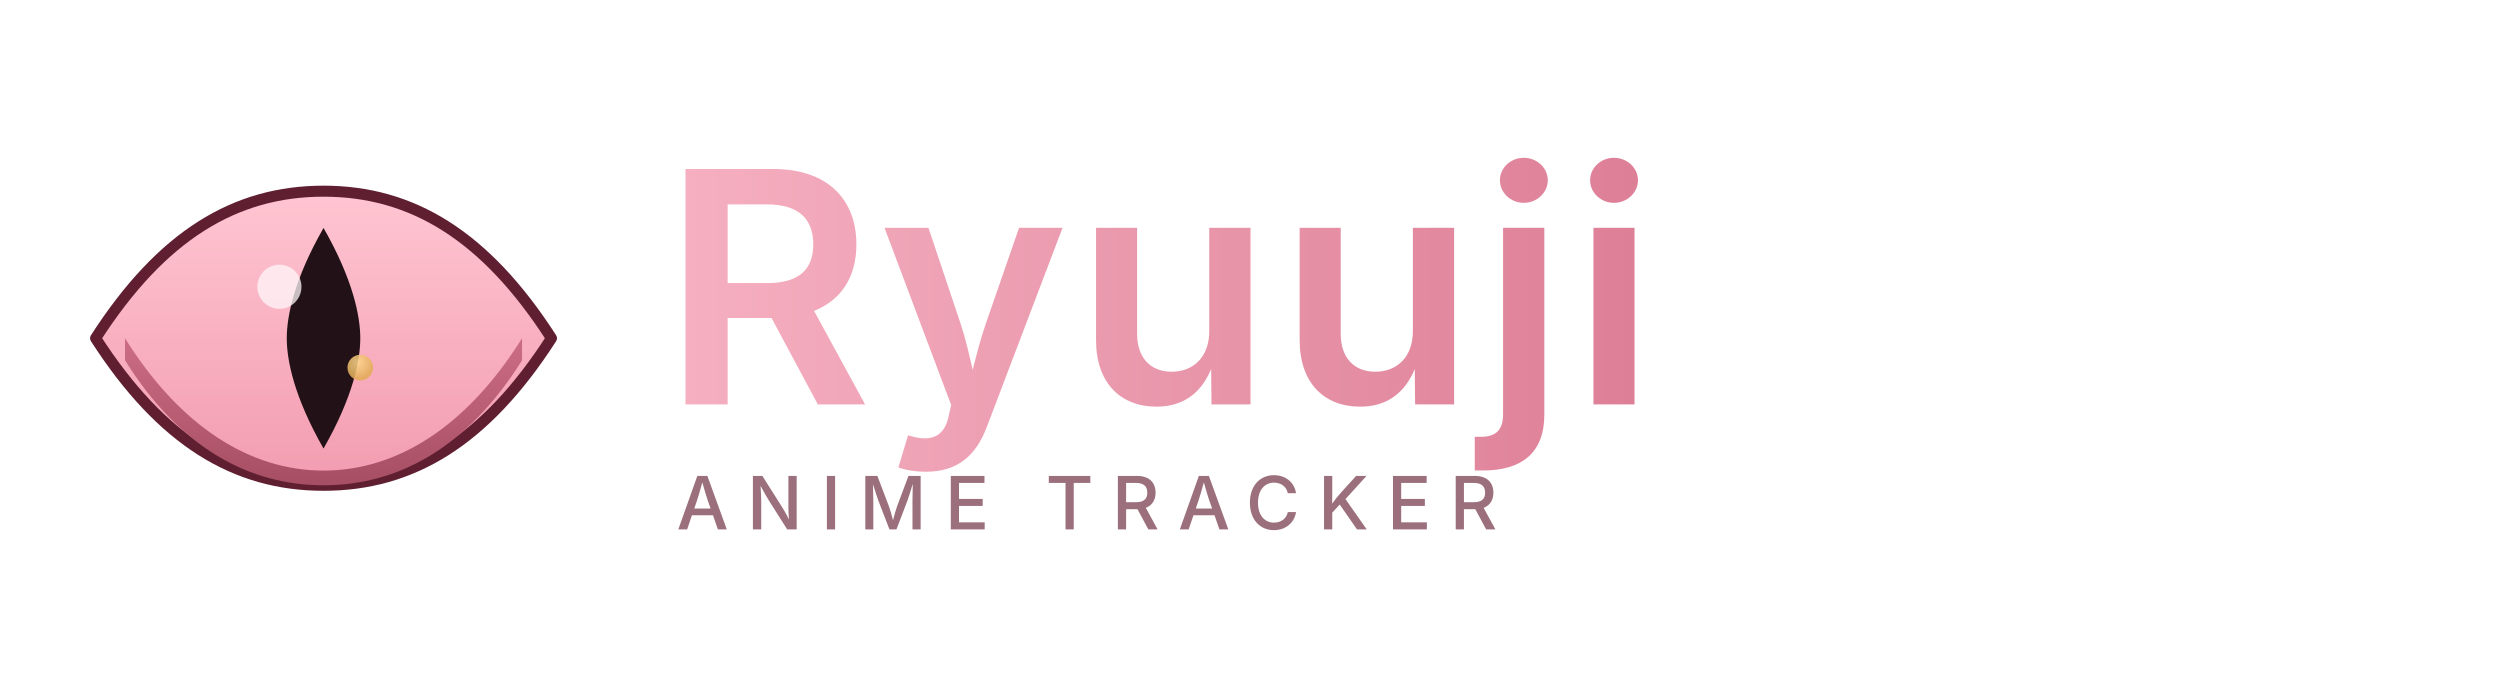
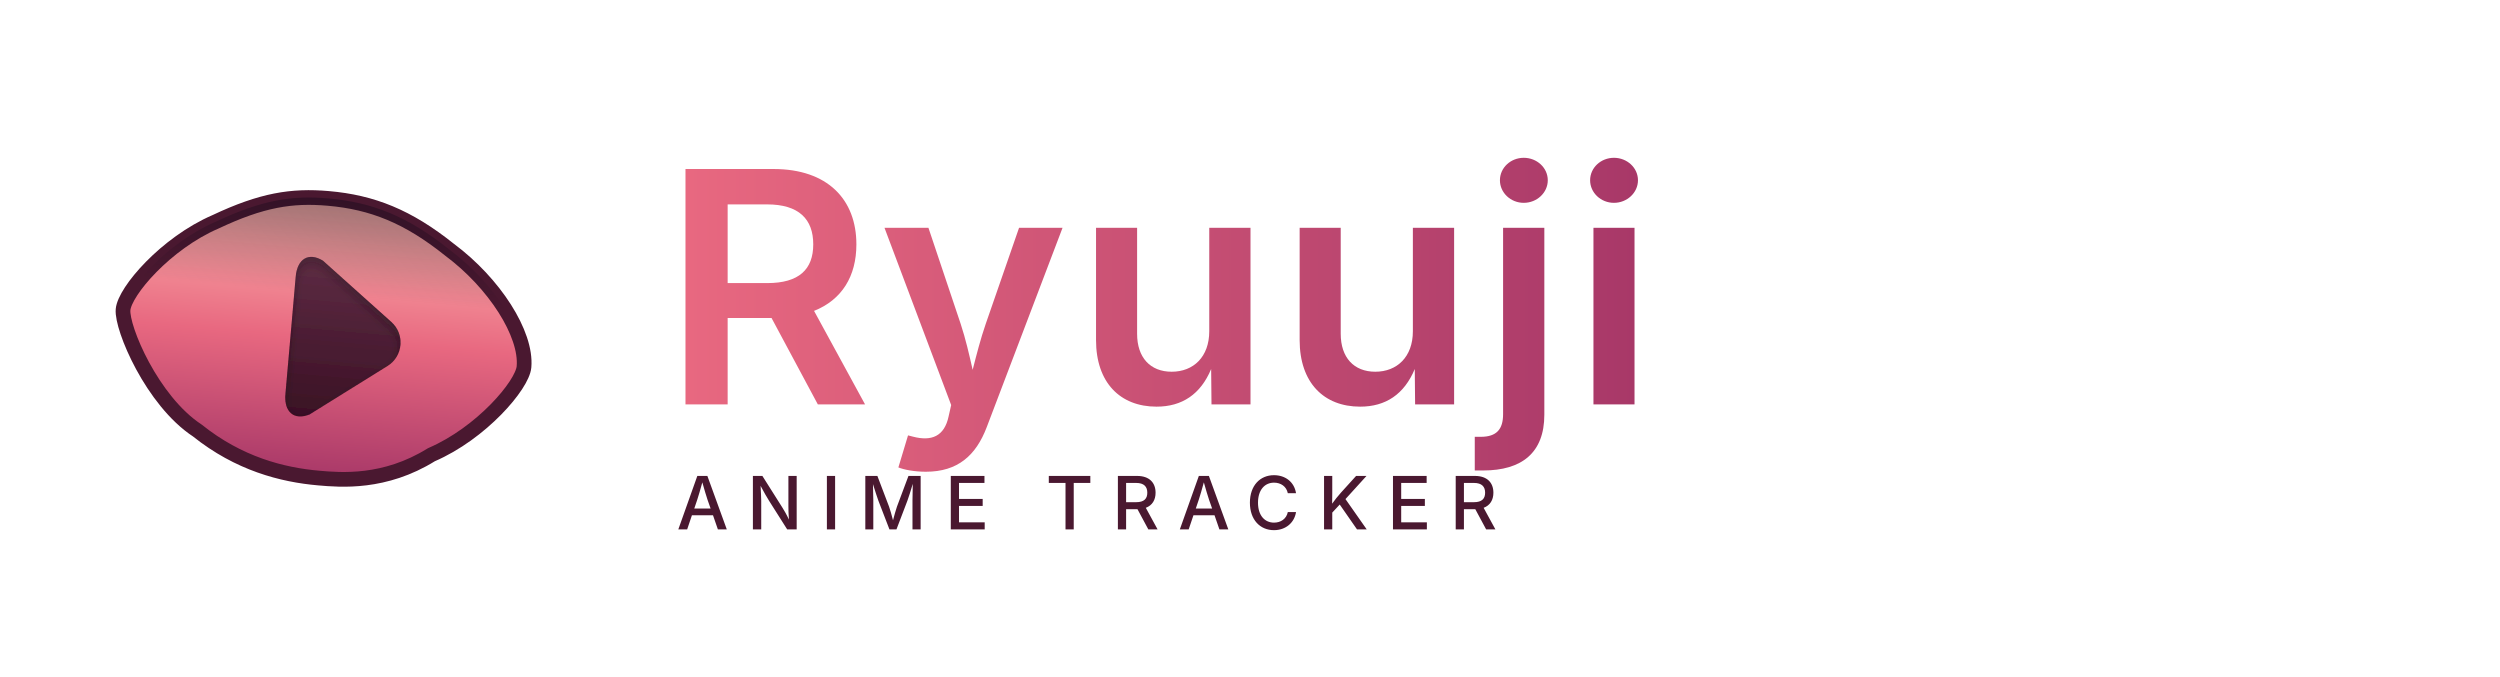
<svg xmlns="http://www.w3.org/2000/svg" viewBox="0 0 680 184">
  <defs>
    <linearGradient id="iris" x1="0" y1="0" x2="0" y2="1">
-       <stop offset="0%" stop-color="#FFC5D2" />
-       <stop offset="100%" stop-color="#F29CB0" />
+       <stop offset="0%" stop-color="#FFBAB0" />
+       <stop offset="50%" stop-color="#E86880" />
+       <stop offset="100%" stop-color="#A83868" />
    </linearGradient>
-     <linearGradient id="shelf" x1="0" y1="0" x2="0" y2="1">
-       <stop offset="0%" stop-color="#CC6D84" />
-       <stop offset="100%" stop-color="#A64E63" />
+     <linearGradient id="wordmark-fill" x1="0" y1="0" x2="1" y2="0">
+       <stop offset="0%" stop-color="#E86880" />
+       <stop offset="100%" stop-color="#A83868" />
    </linearGradient>
-     <radialGradient id="glint" cx="0.4" cy="0.3" r="0.6">
-       <stop offset="0%" stop-color="#FFD88F" />
-       <stop offset="100%" stop-color="#E2AD56" />
-     </radialGradient>
-     <linearGradient id="wordmark-fill" x1="0" y1="0" x2="1" y2="0">
-       <stop offset="0%" stop-color="#F5AFC0" />
-       <stop offset="100%" stop-color="#DD7F97" />
+     <linearGradient id="shadow" x1="0" y1="0" x2="0" y2="1">
+       <stop offset="0%" stop-color="#100818" stop-opacity="1" />
+       <stop offset="40%" stop-color="#100818" stop-opacity="0" />
    </linearGradient>
+     <linearGradient id="play" x1="0" y1="0" x2="0" y2="1">
+       <stop offset="0%" stop-color="#5E2C44" />
+       <stop offset="100%" stop-color="#3A1024" />
+     </linearGradient>
+     <filter id="inset-shadow">
+       <feFlood flood-color="#100818" flood-opacity="0.5" />
+       <feComposite in2="SourceAlpha" operator="out" />
+       <feOffset dy="1.5" />
+       <feGaussianBlur stdDeviation="1.5" />
+       <feComposite in2="SourceAlpha" operator="in" />
+       <feMerge>
+         <feMergeNode in="SourceGraphic" />
+         <feMergeNode />
+       </feMerge>
+     </filter>
+     <clipPath id="eye-clip">
+       <path d="M17 73          C17 68, 27 54, 40 47          C52 40, 60 38, 70 38          C82 38, 92 41, 104 49          C117 57, 127 70, 127 79          C127 84, 117 98, 104 105          C92 114, 80 114, 74 114          C64 114, 52 112, 40 104          C27 97, 17 78, 17 73Z" />
+     </clipPath>
  </defs>
-   <g transform="translate(16 16)">
-     <path d="M10 76 C28 48, 48 36, 72 36 C96 36, 116 48, 134 76 C116 104, 96 116, 72 116 C48 116, 28 104, 10 76Z" fill="url(#iris)" stroke="#5F1F31" stroke-width="3" stroke-linejoin="round" />
-     <path d="M18 76 C33 100, 52 112, 72 112 C92 112, 111 100, 126 76          L126 82 C111 106, 92 116, 72 116 C52 116, 33 106, 18 82Z" fill="url(#shelf)" />
-     <path d="M72 46 C80 60, 82 70, 82 76 C82 82, 80 92, 72 106          C64 92, 62 82, 62 76 C62 70, 64 60, 72 46Z" fill="#221117" />
-     <circle cx="60" cy="62" r="6" fill="#FFF7FA" opacity="0.75" />
-     <circle cx="82" cy="84" r="3.5" fill="url(#glint)" opacity="0.85" />
+   <g transform="translate(16 16) rotate(5, 72, 76)">
+     <path d="M17 73          C17 68, 27 54, 40 47          C52 40, 60 38, 70 38          C82 38, 92 41, 104 49          C117 57, 127 70, 127 79          C127 84, 117 98, 104 105          C92 114, 80 114, 74 114          C64 114, 52 112, 40 104          C27 97, 17 78, 17 73Z" fill="url(#iris)" stroke="#4A1830" stroke-width="4" stroke-linejoin="round" />
+     <rect x="0" y="0" width="160" height="160" fill="url(#shadow)" clip-path="url(#eye-clip)" />
+     <path d="M63 60 C63 55, 66 53, 70 55 L90 70 C94 73, 94 79, 90 82 L70 97 C66 99, 63 97, 63 92Z" fill="url(#play)" filter="url(#inset-shadow)" />
  </g>
  <text x="180" y="110" font-family="'Geist', 'Inter', system-ui, sans-serif" font-size="88" font-weight="600" letter-spacing="1.5" fill="url(#wordmark-fill)">Ryuuji</text>
-   <text x="184" y="144" font-family="'Geist', 'Inter', system-ui, sans-serif" font-size="20" font-weight="500" letter-spacing="5" fill="#9B6F7B">ANIME TRACKER</text>
+   <text x="184" y="144" font-family="'Geist', 'Inter', system-ui, sans-serif" font-size="20" font-weight="500" letter-spacing="5" fill="#4A1830">ANIME TRACKER</text>
</svg>
